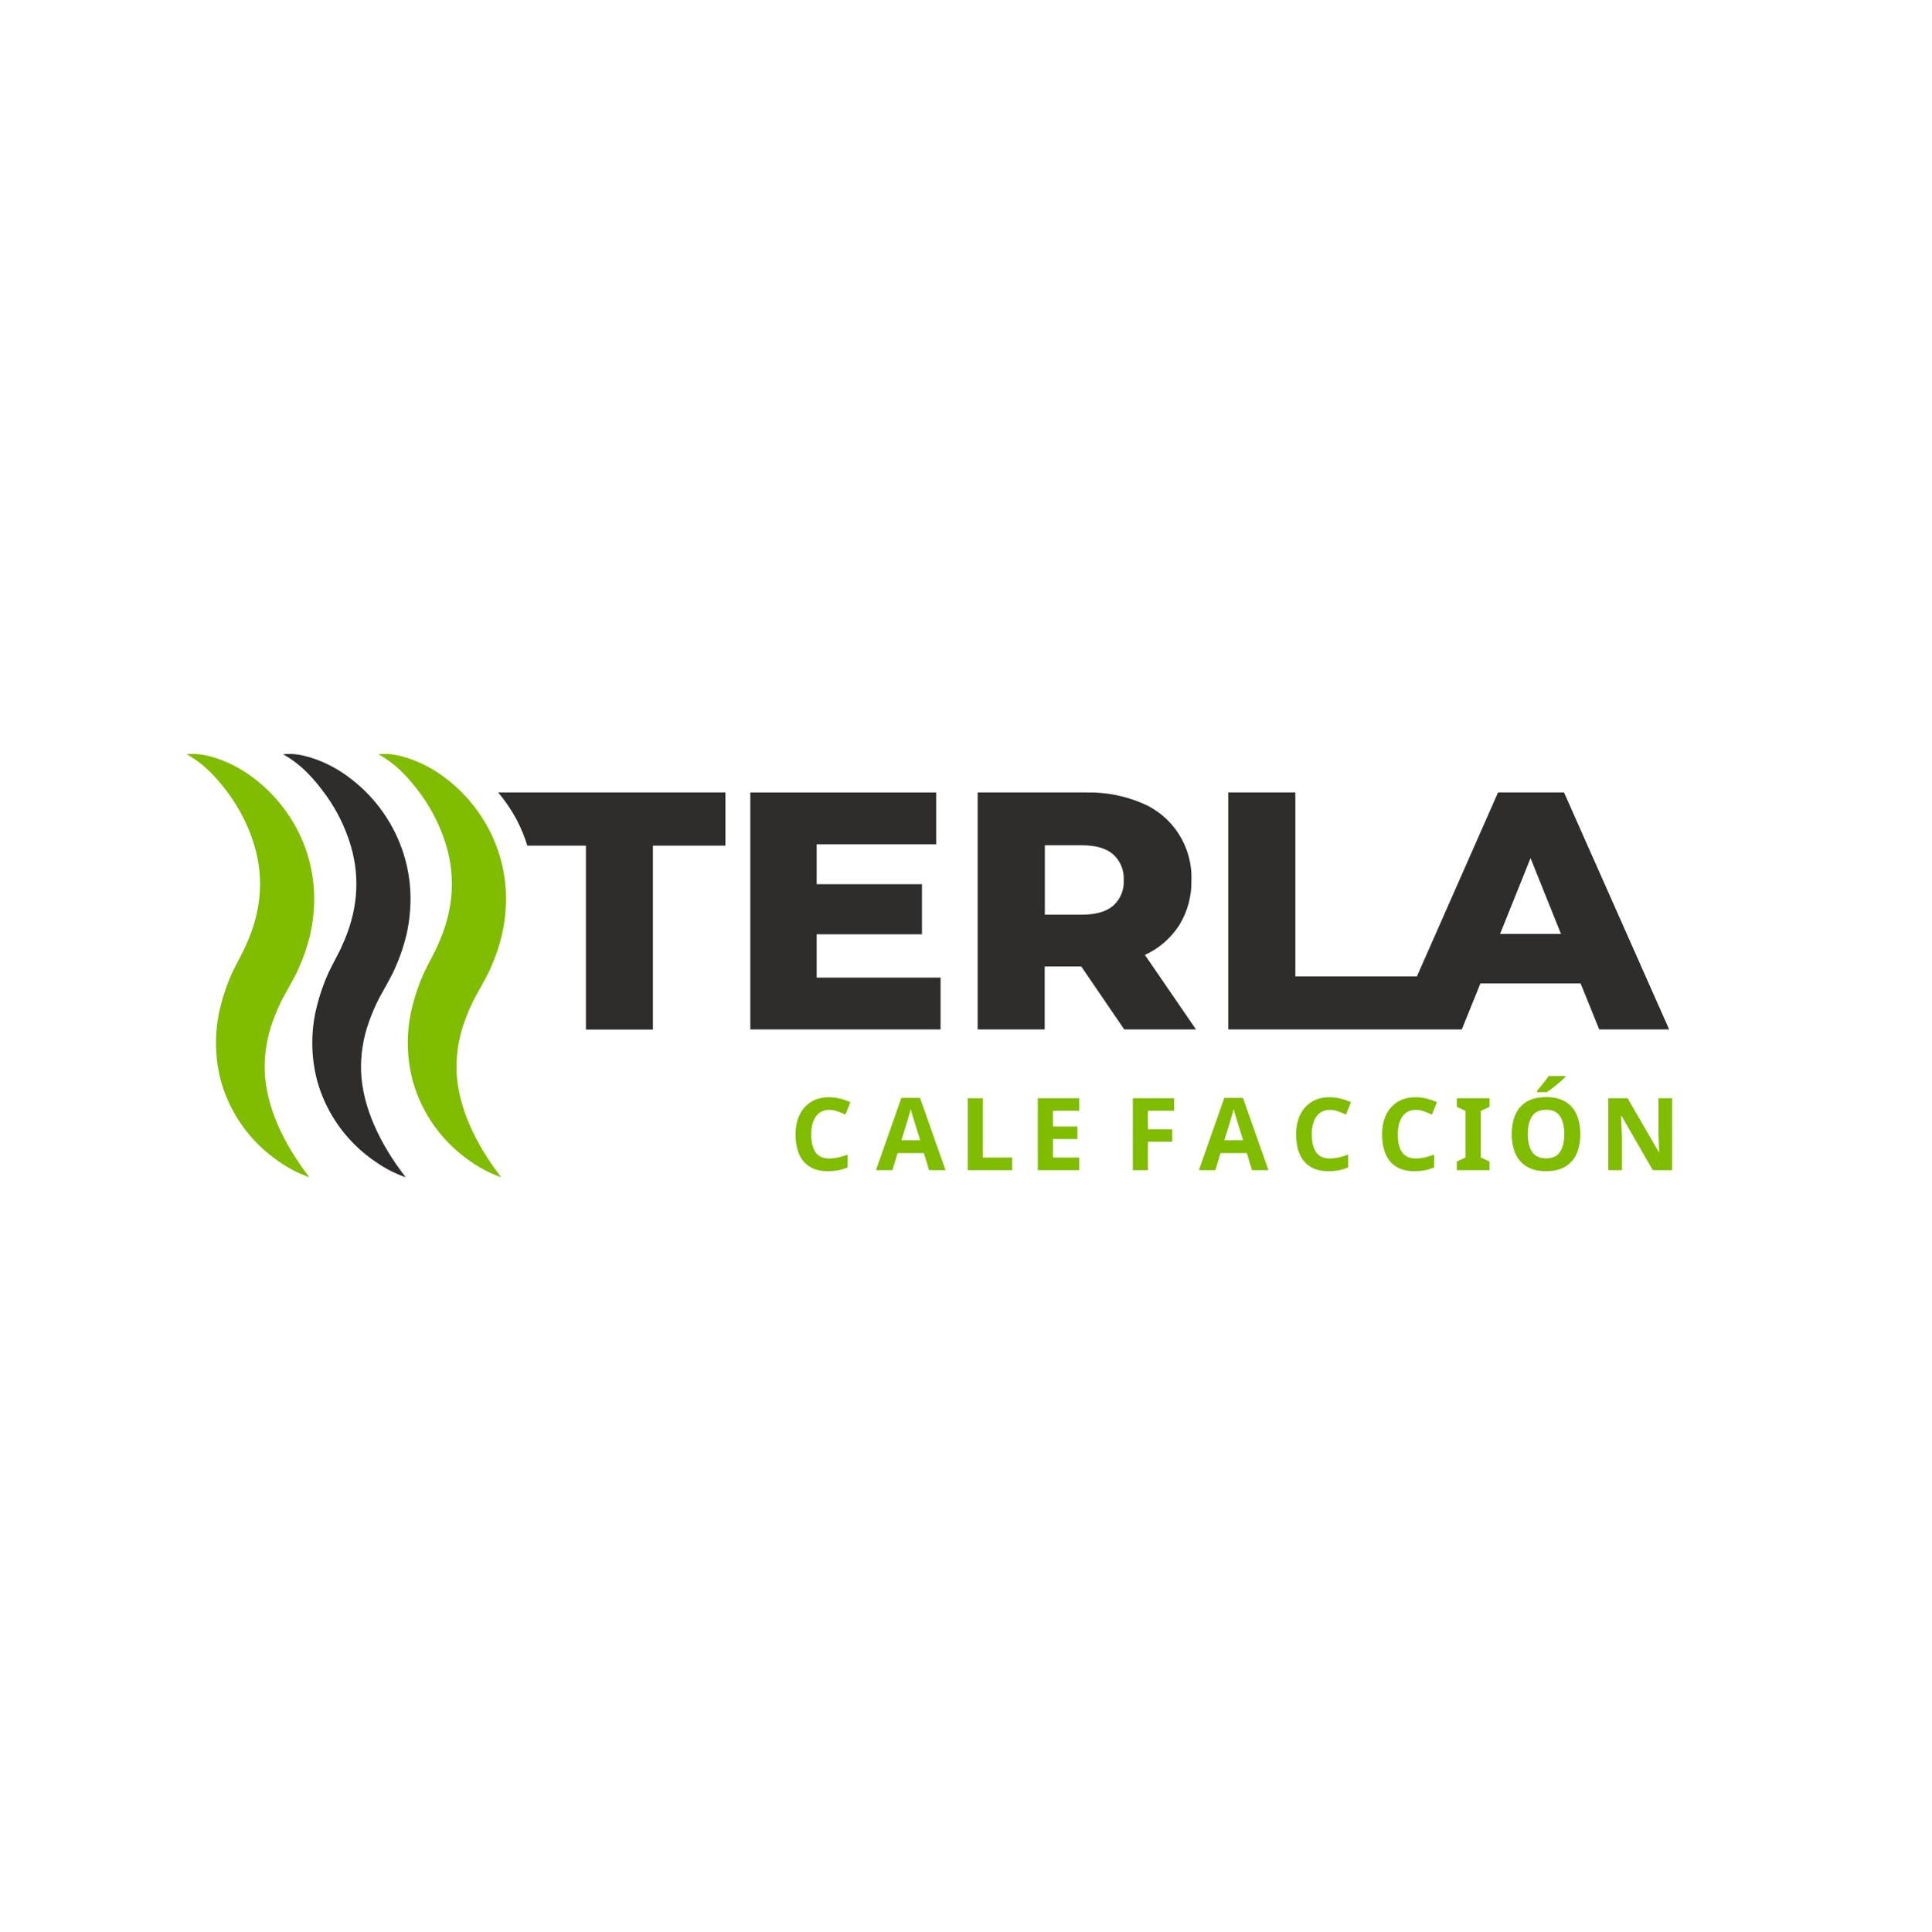
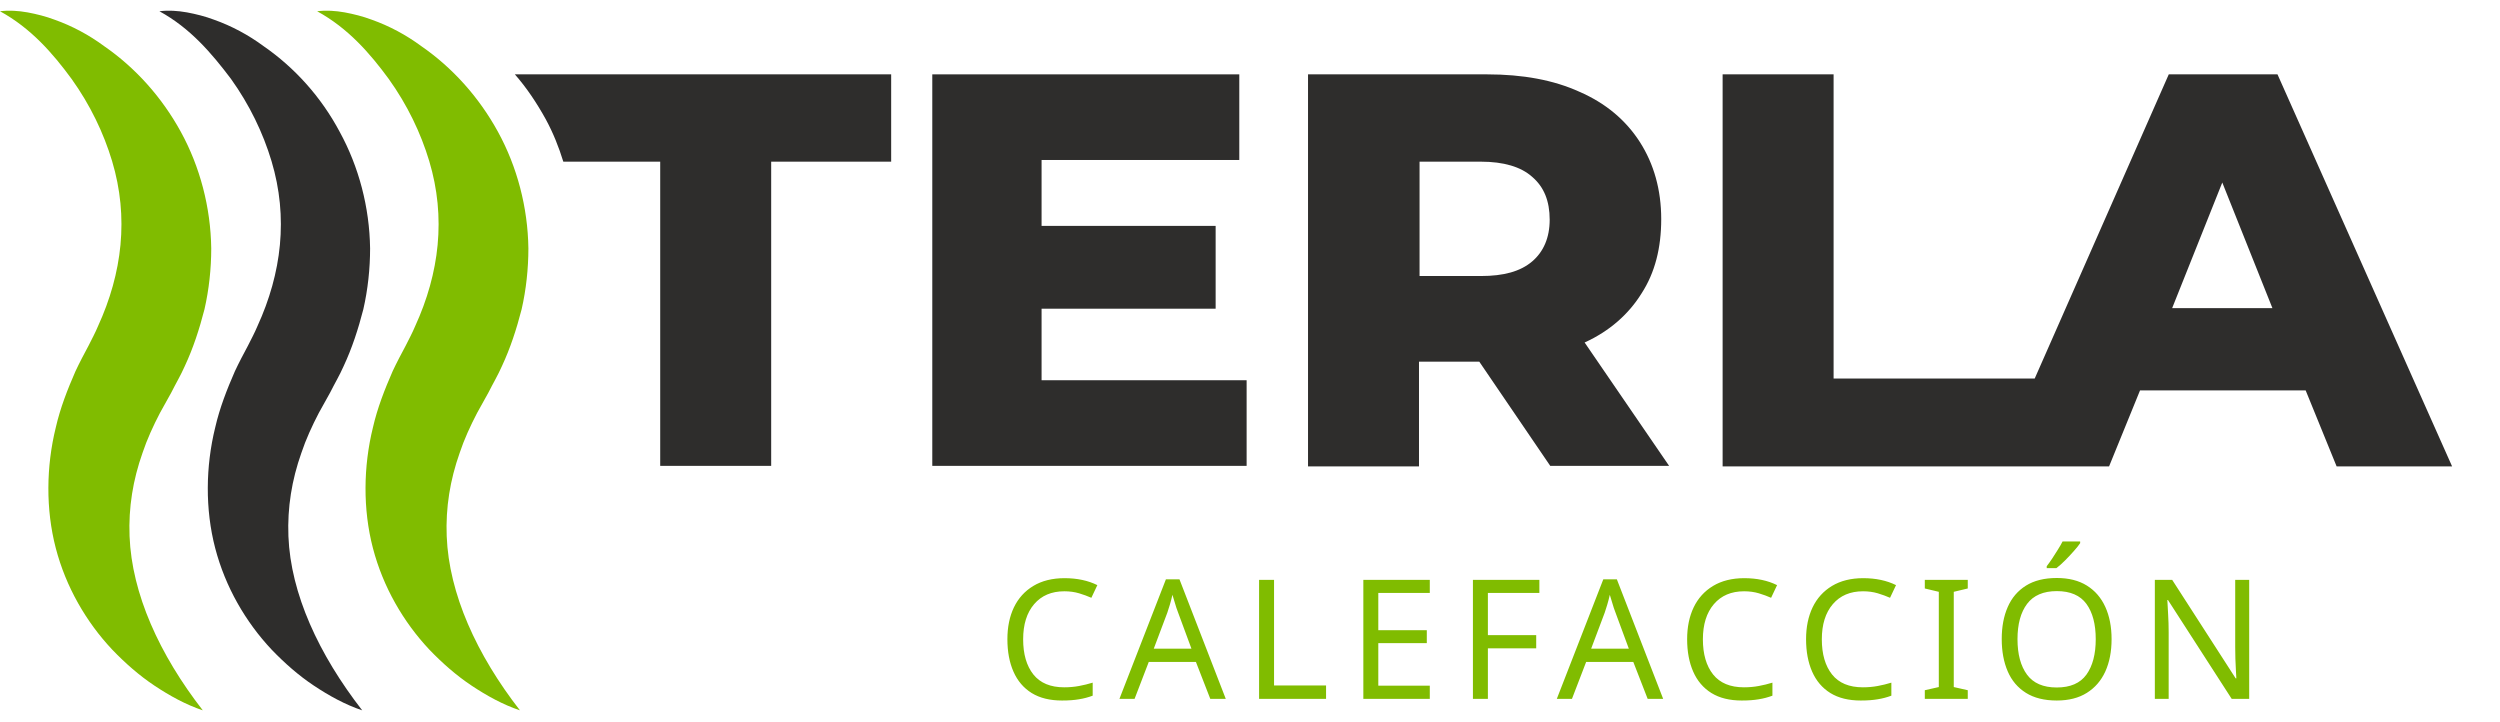
- <svg xmlns="http://www.w3.org/2000/svg" id="Capa_1" data-name="Capa 1" viewBox="0 0 566.93 566.93">
-   <defs>
-     <style>.cls-1{fill:#2e2d2c;}.cls-2{font-size:29.6px;font-family:Montserrat-ExtraBold, Montserrat;font-weight:700;letter-spacing:0.12em;}.cls-2,.cls-8{fill:#80bc00;}.cls-3{letter-spacing:0.13em;}.cls-4{letter-spacing:0.1em;}.cls-5{letter-spacing:0.12em;}.cls-6{letter-spacing:0.11em;}.cls-7{letter-spacing:0.13em;}</style>
-   </defs>
-   <path class="cls-1" d="M151.7,240.69a44.63,44.63,0,0,1,3.09,7.55H172v54h19.67v-54h21.27V232.63H146.25A47.69,47.69,0,0,1,151.7,240.69Z" />
-   <polygon class="cls-1" points="239.74 274.27 270.65 274.27 270.65 259.56 239.74 259.56 239.74 247.84 274.82 247.84 274.82 232.63 220.26 232.63 220.26 302.2 276.11 302.2 276.11 286.99 239.74 286.99 239.74 274.27" />
-   <path class="cls-1" d="M346.22,271.54a24.24,24.24,0,0,0,3.53-13.17,23.6,23.6,0,0,0-14.51-22.61,39.77,39.77,0,0,0-16.39-3.13H287V302.2h19.68V283.71h10.73l12.62,18.49h21.07l-15-21.87A23.86,23.86,0,0,0,346.22,271.54Zm-19.42-5.67q-3.09,2.64-9.15,2.64H306.72V248.14h10.93q6.06,0,9.15,2.68a9.5,9.5,0,0,1,3.08,7.55A9.32,9.32,0,0,1,326.8,265.87Z" />
-   <path class="cls-1" d="M459.14,232.63H439.77l-23.82,54H380.26v-54H360.58V302.2h68.55l5.47-13.52H464l5.47,13.52H490Zm-18.78,41.54,8.95-22.26,8.94,22.26Z" />
-   <text class="cls-2" transform="translate(231.82 343.52)">C<tspan class="cls-3" x="25.33" y="0">ALE</tspan>
-     <tspan class="cls-4" x="98.08" y="0">F</tspan>
-     <tspan class="cls-5" x="120.13" y="0">A</tspan>
-     <tspan class="cls-6" x="146.95" y="0">C</tspan>
-     <tspan class="cls-7" x="172.19" y="0">CIÓN</tspan>
-   </text>
-   <path class="cls-8" d="M90.83,345.6a35.4,35.4,0,0,1-8.58-4.36,43.18,43.18,0,0,1-7.52-6.38,42.2,42.2,0,0,1-10-18,43.71,43.71,0,0,1,0-21.41,56.76,56.76,0,0,1,3.47-10c.71-1.51,1.64-3.21,2.29-4.49s1.24-2.32,1.71-3.51c4.32-9.37,5.47-19.27,2.45-29.32a50,50,0,0,0-7.16-14.6c-3.32-4.58-7.16-9.08-12.7-12.11a18.55,18.55,0,0,1,4.87.16,33.92,33.92,0,0,1,4.78,1.32,37.27,37.27,0,0,1,8.85,4.65,45.05,45.05,0,0,1,13.58,15.28,43.87,43.87,0,0,1,5.36,20.72,48.35,48.35,0,0,1-1.18,10.82,55.46,55.46,0,0,1-3.47,10.1c-.71,1.63-1.59,3.13-2.41,4.67l-2,3.6a55,55,0,0,0-3.1,7.09,39.3,39.3,0,0,0-2.35,14.81C78.16,324.85,83.13,335.66,90.83,345.6Z" />
-   <path class="cls-1" d="M119.1,345.6a35.4,35.4,0,0,1-8.58-4.36,42.81,42.81,0,0,1-7.52-6.38,42.09,42.09,0,0,1-10-18,43.83,43.83,0,0,1,0-21.41,57.62,57.62,0,0,1,3.48-10c.71-1.51,1.64-3.21,2.29-4.49s1.23-2.32,1.71-3.51c4.32-9.37,5.46-19.27,2.45-29.32a49.77,49.77,0,0,0-7.17-14.6c-3.31-4.58-7.15-9.08-12.69-12.11a18.56,18.56,0,0,1,4.87.16,33.42,33.42,0,0,1,4.77,1.32,36.89,36.89,0,0,1,8.85,4.65,45,45,0,0,1,13.59,15.28,44,44,0,0,1,5.36,20.72,48.35,48.35,0,0,1-1.18,10.82,54.74,54.74,0,0,1-3.48,10.1c-.7,1.63-1.58,3.13-2.4,4.67l-2,3.6a55,55,0,0,0-3.09,7.09A39.1,39.1,0,0,0,106,314.65C106.42,324.85,111.39,335.66,119.1,345.6Z" />
-   <path class="cls-8" d="M147.14,345.6a35.4,35.4,0,0,1-8.58-4.36,42.81,42.81,0,0,1-7.52-6.38,42.2,42.2,0,0,1-10-18,43.71,43.71,0,0,1,0-21.41,56.76,56.76,0,0,1,3.47-10c.71-1.51,1.64-3.21,2.29-4.49s1.24-2.32,1.71-3.51c4.32-9.37,5.47-19.27,2.45-29.32a50,50,0,0,0-7.16-14.6c-3.32-4.58-7.16-9.08-12.7-12.11a18.55,18.55,0,0,1,4.87.16,33.92,33.92,0,0,1,4.78,1.32,37,37,0,0,1,8.84,4.65,45,45,0,0,1,13.59,15.28,43.87,43.87,0,0,1,5.36,20.72,48.35,48.35,0,0,1-1.18,10.82,55.46,55.46,0,0,1-3.47,10.1c-.71,1.63-1.59,3.13-2.41,4.67l-2,3.6a55,55,0,0,0-3.1,7.09,39.3,39.3,0,0,0-2.35,14.81C134.47,324.85,139.44,335.66,147.14,345.6Z" />
+ <svg xmlns="http://www.w3.org/2000/svg" version="1.1" id="Capa_1" x="0px" y="0px" viewBox="0 0 443.8 128" style="enable-background:new 0 0 443.8 128;" xml:space="preserve">
+   <style type="text/css">
+ 	.st0{fill:#2E2D2C;}
+ 	.st1{fill:#80BC00;}
+ 	.st2{font-family:'Montserrat-ExtraBold';}
+ 	.st3{font-size:29.596px;}
+ 	.st4{letter-spacing:3;}
+ </style>
+   <g>
+     <g>
+       <path class="st0" d="M96.9,21.2c1.3,2.4,2.3,4.9,3.1,7.5h17.2v54h19.7v-54h21.3V13.2H91.4C93.5,15.6,95.3,18.3,96.9,21.2z" />
+       <polygon class="st0" points="184.9,54.8 215.8,54.8 215.8,40.1 184.9,40.1 184.9,28.4 220,28.4 220,13.2 165.5,13.2 165.5,82.7     221.3,82.7 221.3,67.5 184.9,67.5   " />
+       <path class="st0" d="M291.4,52.1c2.4-3.7,3.5-8.1,3.5-13.2c0-5.2-1.3-9.8-3.8-13.7c-2.5-3.9-6.1-6.9-10.7-8.9    c-4.6-2.1-10.1-3.1-16.4-3.1h-31.8v69.6h19.7V64.2h10.7l12.6,18.5h21.1l-15-21.9C285.7,58.8,289.1,55.8,291.4,52.1z M272,46.4    c-2.1,1.8-5.1,2.6-9.1,2.6h-10.9V28.7h10.9c4,0,7.1,0.9,9.1,2.7c2.1,1.8,3.1,4.3,3.1,7.6C275.1,42.2,274,44.7,272,46.4z" />
+       <path class="st0" d="M404.3,13.2H385l-23.8,54h-35.7v-54h-19.7v69.6h48.5h4.4h15.7l5.5-13.5h29.4l5.5,13.5h20.5L404.3,13.2z     M385.6,54.7l8.9-22.3l8.9,22.3H385.6z" />
+     </g>
+     <text transform="matrix(1 0 0 1 177.0201 124.0587)" class="st1 st2 st3 st4">CALEFACCIÓN</text>
+     <path class="st1" d="M36,126.1c-3-1-5.9-2.6-8.6-4.4c-2.7-1.8-5.2-4-7.5-6.4c-4.6-4.9-8.2-11.1-10-18c-1.8-6.9-1.7-14.5,0-21.4   c0.8-3.5,2.1-6.8,3.5-10c0.7-1.5,1.6-3.2,2.3-4.5c0.6-1.2,1.2-2.3,1.7-3.5c4.3-9.4,5.5-19.3,2.5-29.3c-1.5-5-3.9-10-7.2-14.6   C9.4,9.5,5.5,5,0,2c1.6-0.2,3.2-0.1,4.9,0.2c1.6,0.3,3.2,0.7,4.8,1.3c3.1,1.1,6.1,2.7,8.8,4.7C24,12,28.7,17.2,32.1,23.4   c3.4,6.2,5.3,13.4,5.4,20.7c0,3.6-0.4,7.3-1.2,10.8c-0.9,3.5-2,6.9-3.5,10.1c-0.7,1.6-1.6,3.1-2.4,4.7l-2,3.6   c-1.2,2.3-2.3,4.7-3.1,7.1c-1.7,4.8-2.5,9.7-2.3,14.8C23.4,105.4,28.3,116.2,36,126.1z" />
+     <path class="st0" d="M64.3,126.1c-3-1-5.9-2.6-8.6-4.4c-2.7-1.8-5.2-4-7.5-6.4c-4.6-4.9-8.2-11.1-10-18c-1.8-6.9-1.7-14.5,0-21.4   c0.8-3.5,2.1-6.8,3.5-10c0.7-1.5,1.6-3.2,2.3-4.5c0.6-1.2,1.2-2.3,1.7-3.5c4.3-9.4,5.5-19.3,2.5-29.3c-1.5-5-3.9-10-7.2-14.6   C37.6,9.5,33.8,5,28.3,2c1.6-0.2,3.2-0.1,4.9,0.2c1.6,0.3,3.2,0.7,4.8,1.3c3.1,1.1,6.1,2.7,8.8,4.7C52.3,12,57,17.2,60.3,23.4   c3.4,6.2,5.3,13.4,5.4,20.7c0,3.6-0.4,7.3-1.2,10.8c-0.9,3.5-2,6.9-3.5,10.1c-0.7,1.6-1.6,3.1-2.4,4.7l-2,3.6   c-1.2,2.3-2.3,4.7-3.1,7.1c-1.7,4.8-2.5,9.7-2.3,14.8C51.6,105.4,56.6,116.2,64.3,126.1z" />
+     <path class="st1" d="M92.3,126.1c-3-1-5.9-2.6-8.6-4.4c-2.7-1.8-5.2-4-7.5-6.4c-4.6-4.9-8.2-11.1-10-18c-1.8-6.9-1.7-14.5,0-21.4   c0.8-3.5,2.1-6.8,3.5-10c0.7-1.5,1.6-3.2,2.3-4.5c0.6-1.2,1.2-2.3,1.7-3.5c4.3-9.4,5.5-19.3,2.5-29.3c-1.5-5-3.9-10-7.2-14.6   C65.7,9.5,61.8,5,56.3,2c1.6-0.2,3.2-0.1,4.9,0.2c1.6,0.3,3.2,0.7,4.8,1.3c3.1,1.1,6.1,2.7,8.8,4.7C80.3,12,85,17.2,88.4,23.4   c3.4,6.2,5.3,13.4,5.4,20.7c0,3.6-0.4,7.3-1.2,10.8c-0.9,3.5-2,6.9-3.5,10.1c-0.7,1.6-1.6,3.1-2.4,4.7l-2,3.6   c-1.2,2.3-2.3,4.7-3.1,7.1c-1.7,4.8-2.5,9.7-2.3,14.8C79.7,105.4,84.6,116.2,92.3,126.1z" />
+   </g>
</svg>
